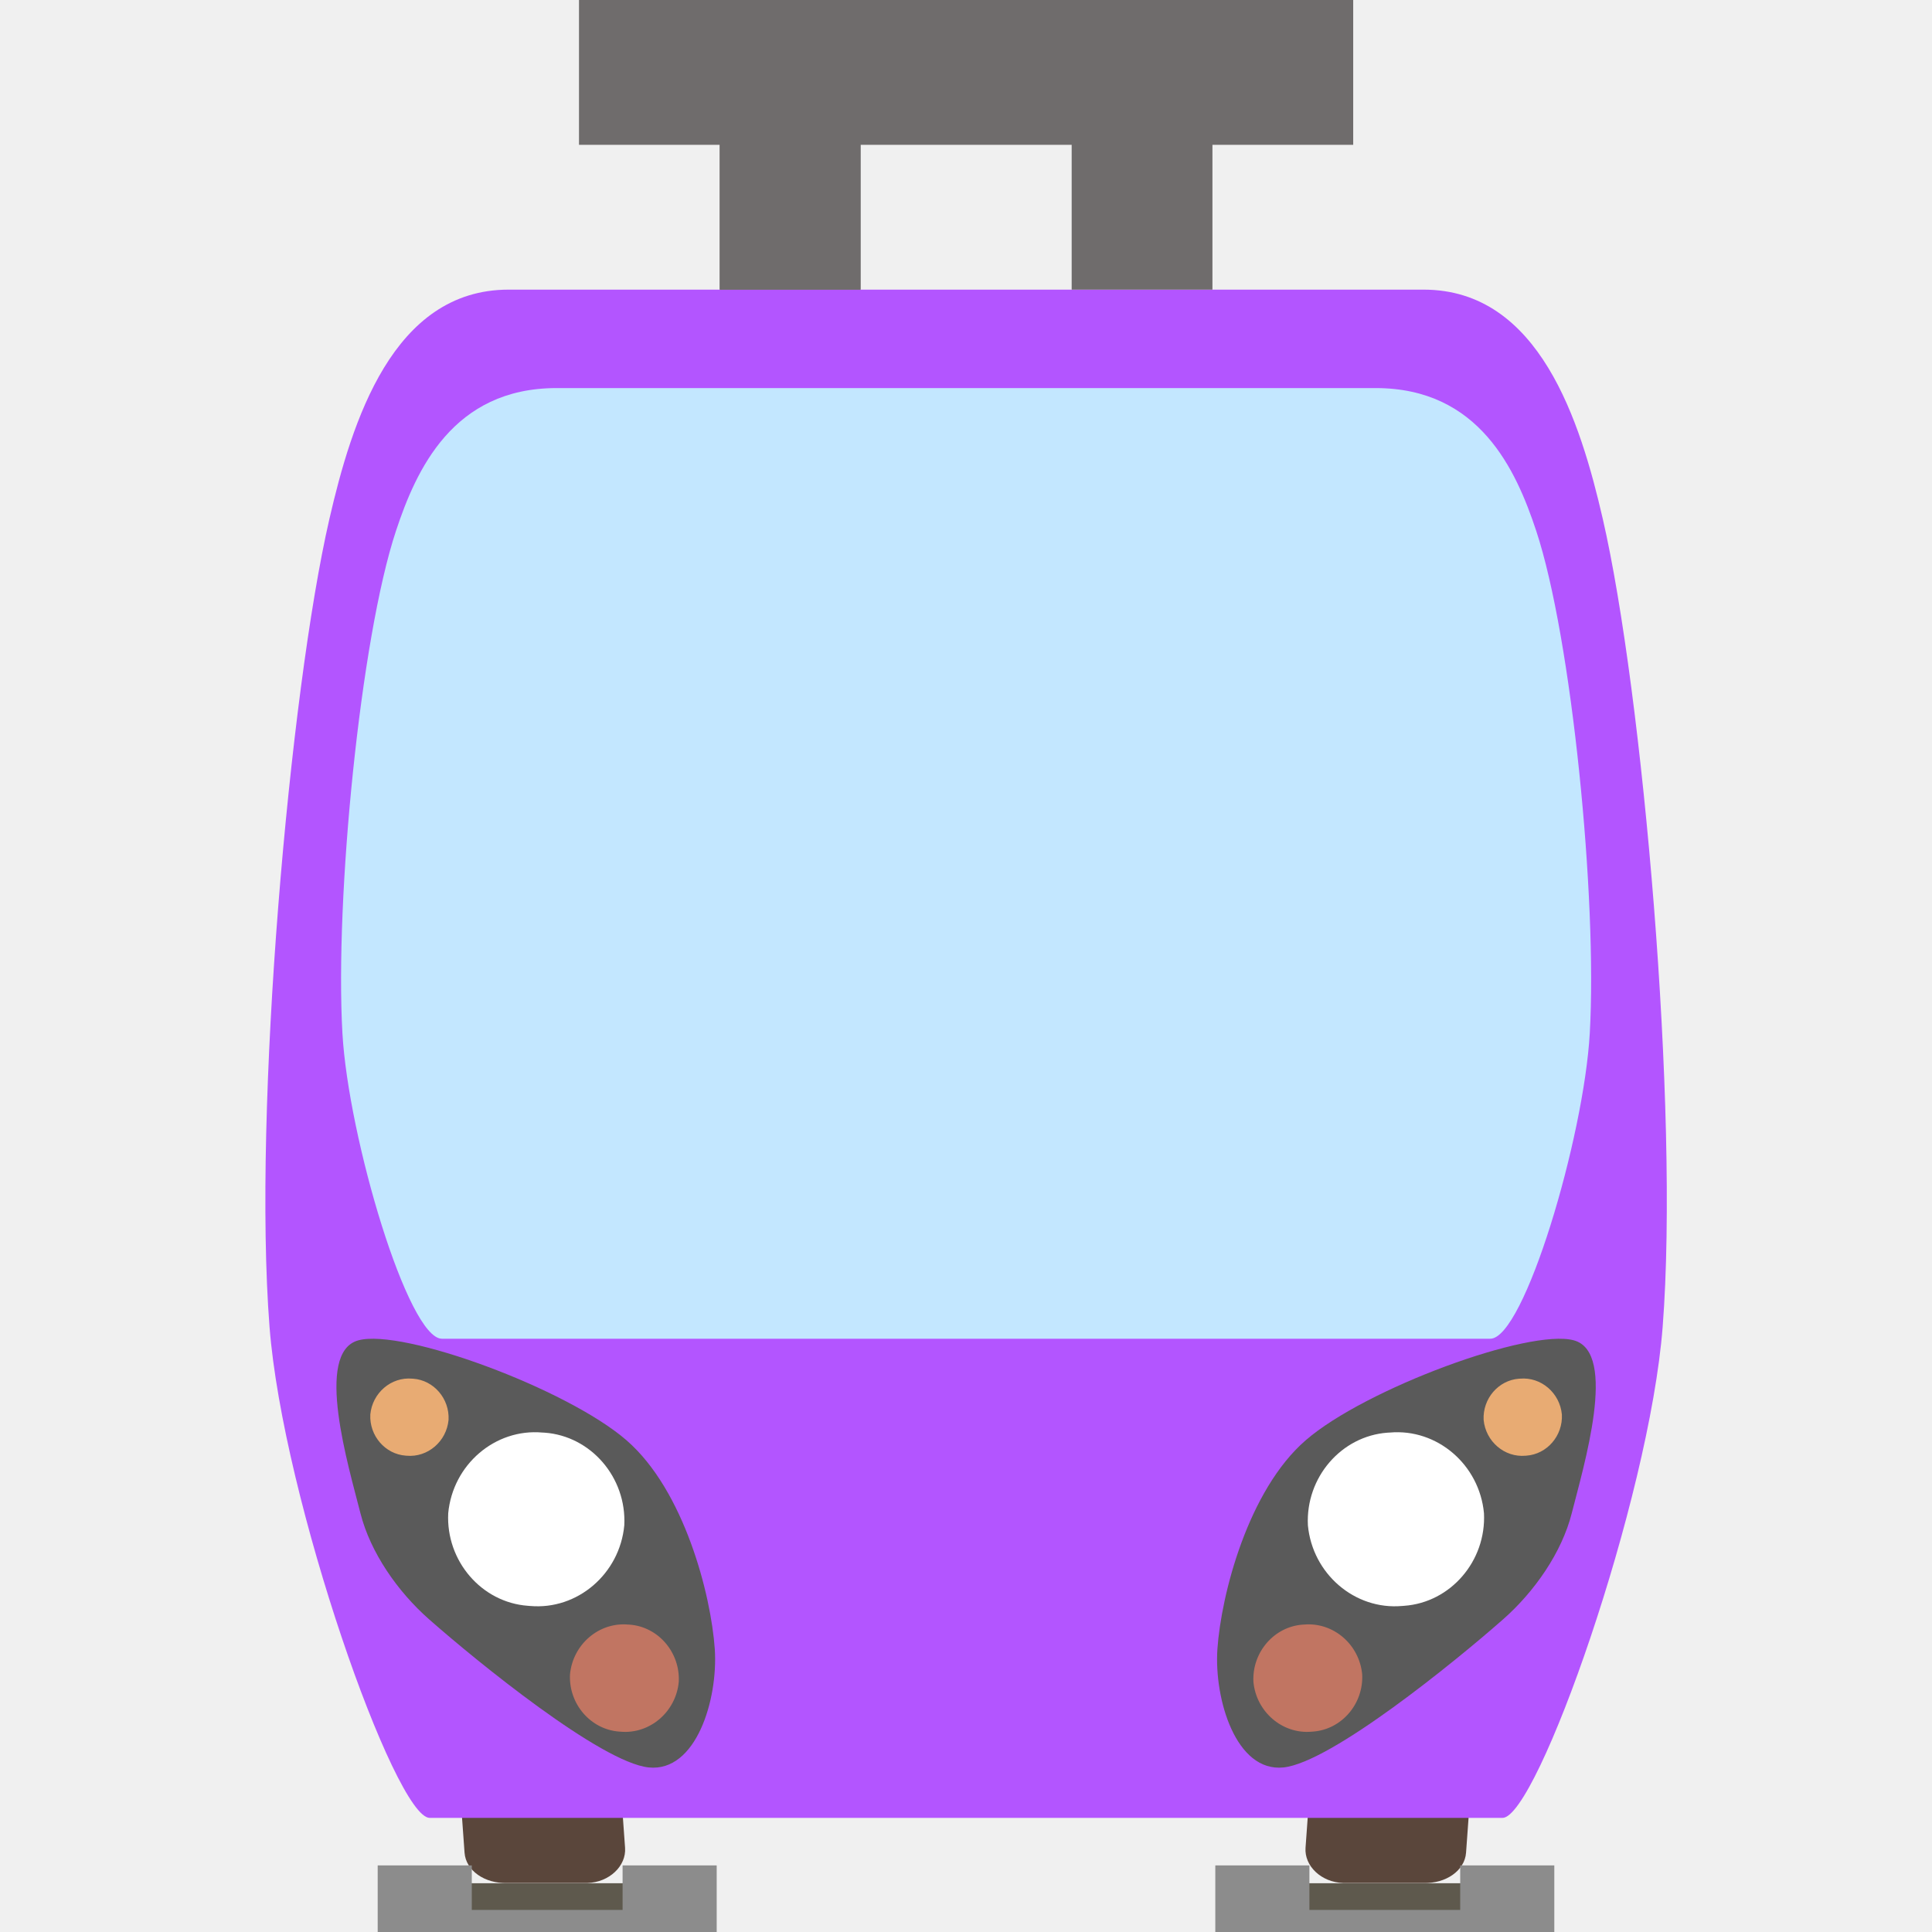
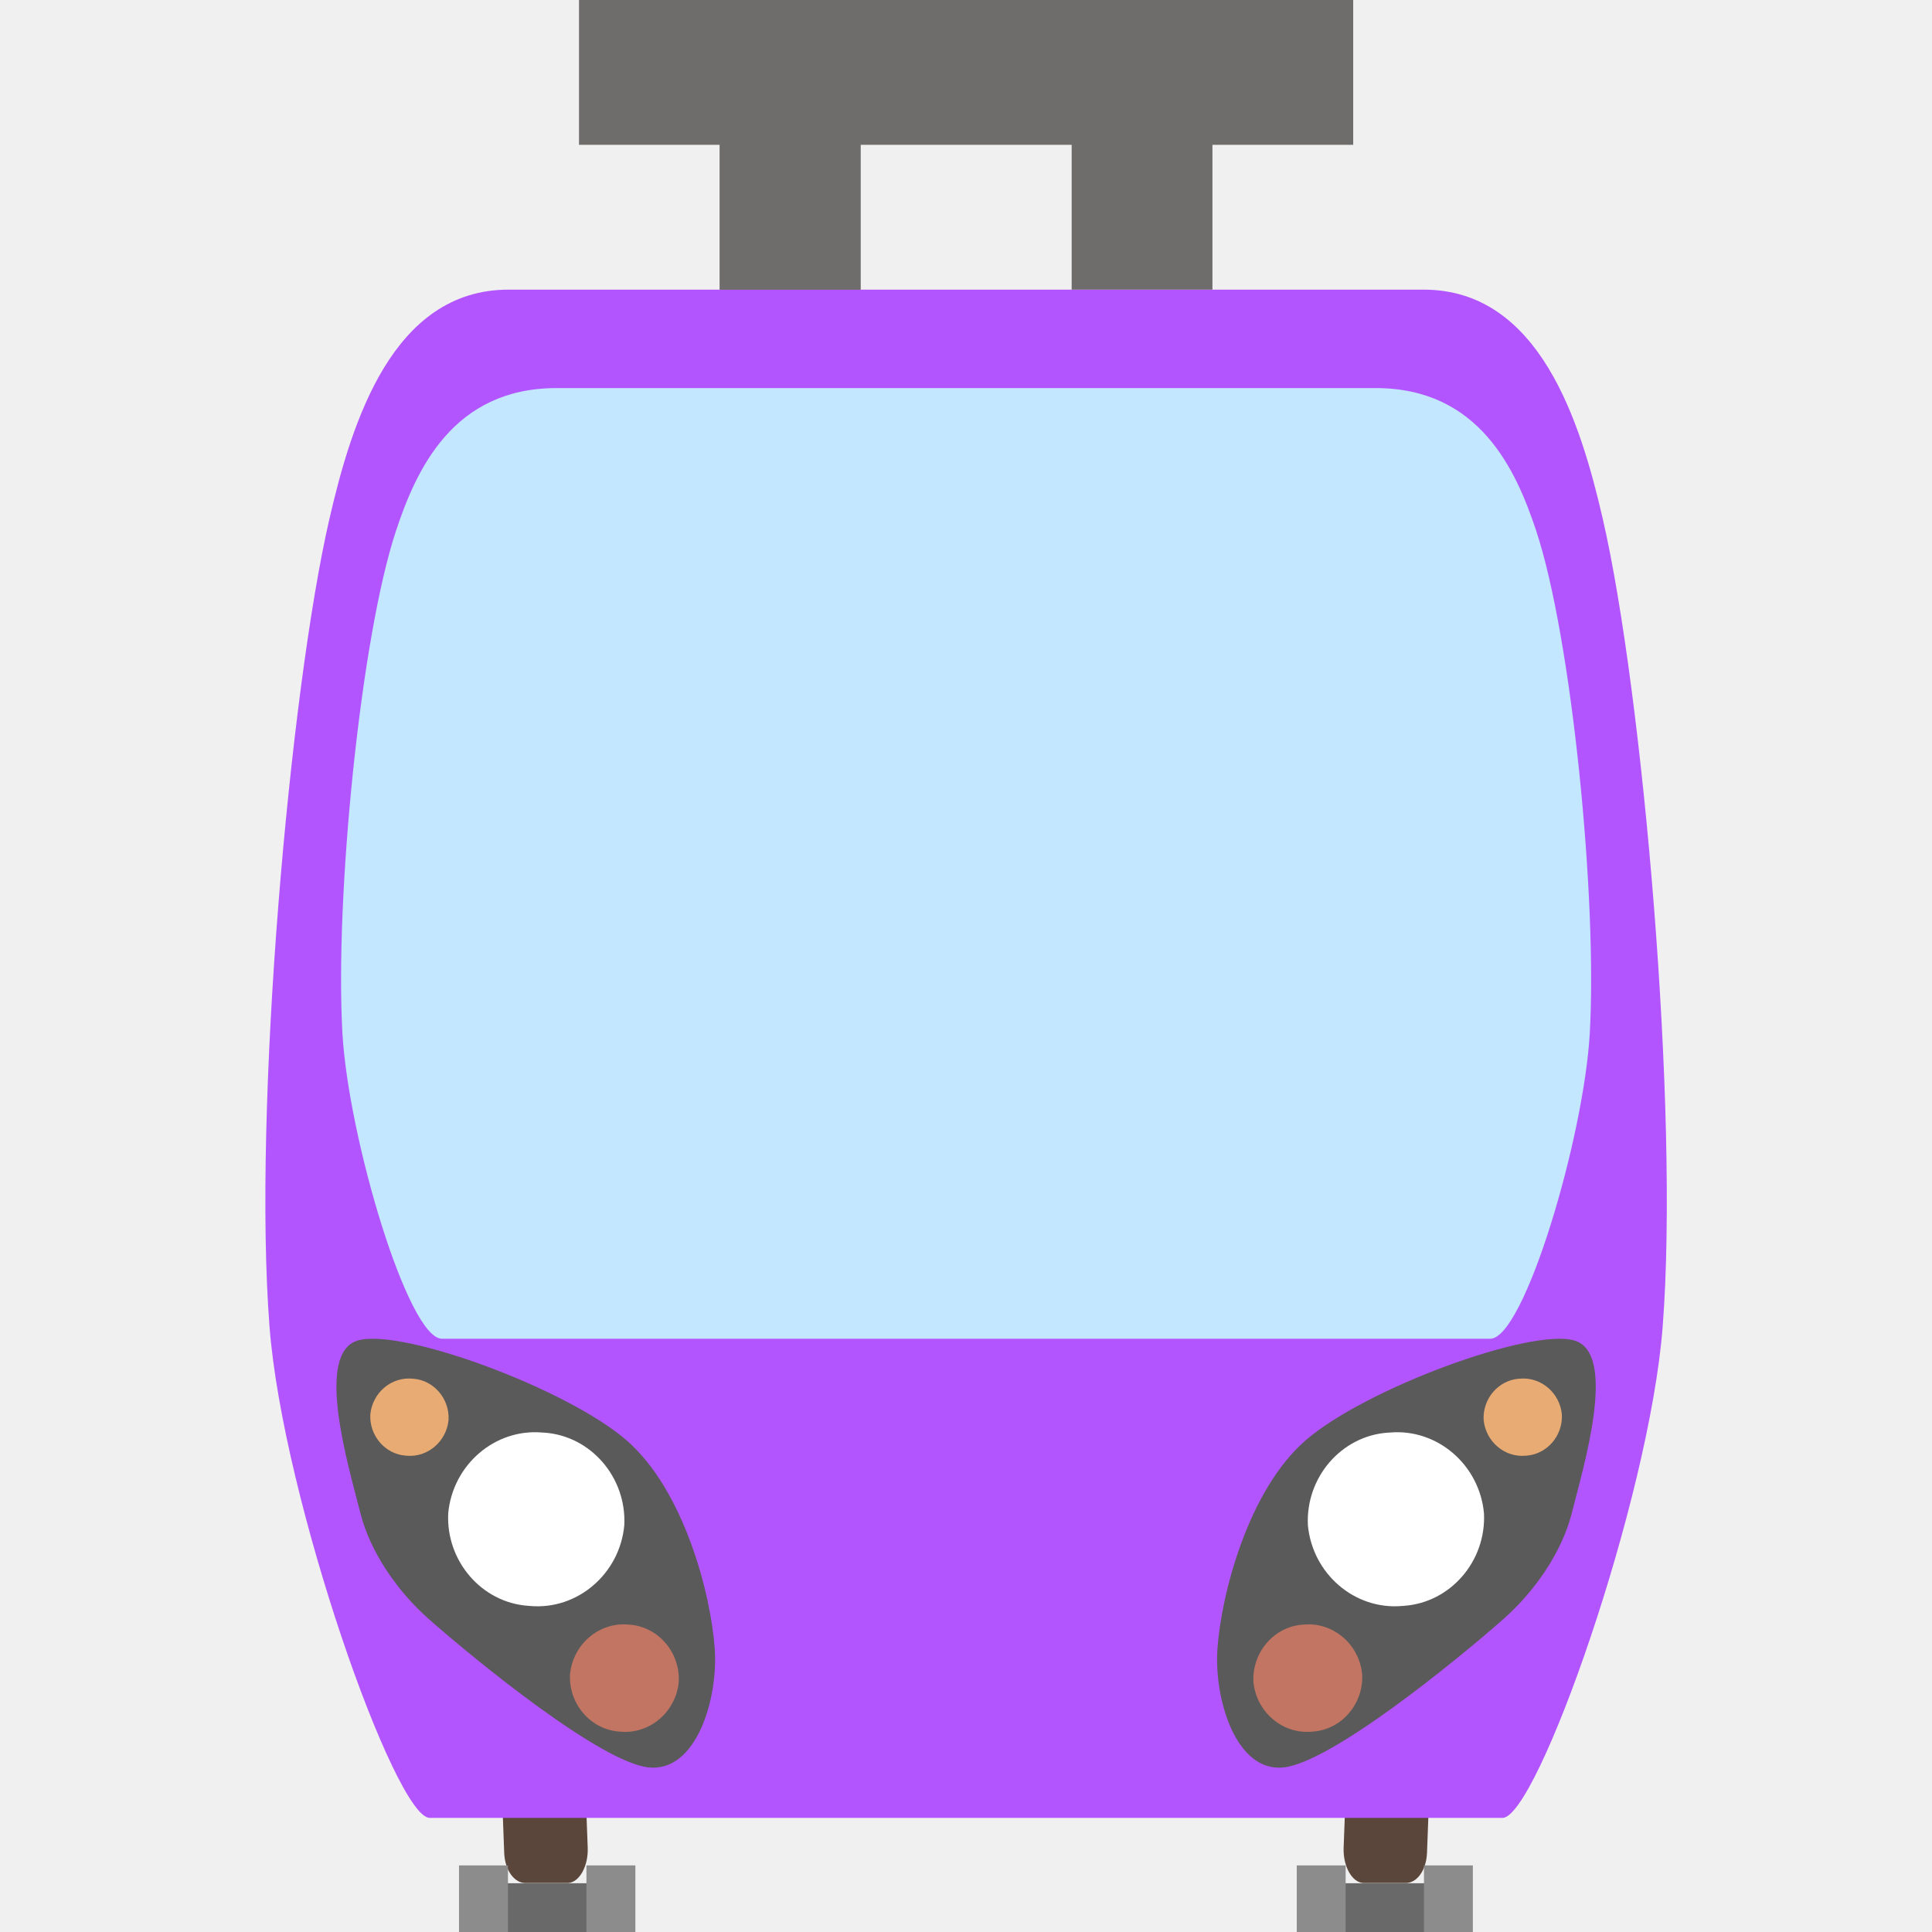
<svg xmlns="http://www.w3.org/2000/svg" width="100%" height="100%" viewBox="0 0 26 26" version="1.1" xml:space="preserve" style="fill-rule:evenodd;clip-rule:evenodd;stroke-linejoin:round;stroke-miterlimit:2;">
  <g transform="matrix(0.947181,0,0,0.974443,0.687973,0)">
    <g id="b">
      <g id="Tram-Front">
-         <g transform="matrix(0.377781,0.0111483,-0.0222146,0.300046,11.8952,8.89525)">
+         <g transform="matrix(0.19624,0.0111483,-0.0115395,0.300046,15.2849,8.89525)">
          <path d="M24.944,48.952C24.944,48.12 24.268,47.443 23.435,47.443L20.417,47.443C19.584,47.443 18.907,48.12 18.907,48.952L18.907,54.701C18.907,55.534 19.587,56.266 20.42,56.266L23.432,56.154C24.265,56.154 24.944,55.534 24.944,54.701L24.944,48.952Z" style="fill:rgb(90,70,59);" />
        </g>
-         <g transform="matrix(-0.377781,0.0111483,0.0222146,0.300046,14.0822,8.89525)">
+         <g transform="matrix(-0.196555,0.0111483,0.011558,0.300046,10.7079,8.89525)">
          <path d="M24.944,48.952C24.944,48.12 24.268,47.443 23.435,47.443L20.417,47.443C19.584,47.443 18.907,48.12 18.907,48.952L18.907,54.701C18.907,55.534 19.587,56.266 20.42,56.266L23.432,56.154C24.265,56.154 24.944,55.534 24.944,54.701L24.944,48.952Z" style="fill:rgb(90,70,59);" />
        </g>
        <g transform="matrix(1,0,0,1.0553,3.5,4)">
          <path d="M3,0L16,0C17.646,-0 18.228,1.728 18.546,3C19.112,5.262 19.635,10.739 19.397,13.572C19.207,15.837 17.613,20 17.121,20L1.879,20C1.387,20 -0.207,15.837 -0.397,13.572C-0.635,10.739 -0.112,5.262 0.454,3C0.772,1.728 1.354,0 3,0Z" style="fill:rgb(179,85,255);fill-rule:nonzero;" />
        </g>
        <g transform="matrix(0.895352,0,0,0.656444,4.49416,5.35957)">
          <path d="M3,0L16,0C17.646,-0 18.228,1.728 18.546,3C19.112,5.262 19.518,10.739 19.397,13.572C19.303,15.776 18.355,20 17.818,20L1.182,20C0.645,20 -0.303,15.776 -0.397,13.572C-0.518,10.739 -0.112,5.262 0.454,3C0.772,1.728 1.354,0 3,0Z" style="fill:rgb(195,231,255);fill-rule:nonzero;" />
        </g>
        <g transform="matrix(1,0,0,1,-0.142948,0)">
          <g transform="matrix(0.690594,-0.752589,0.617205,0.566363,15.7167,21.907)">
            <path d="M6.462,2.59C6.166,1.9 4.017,0.521 2.945,0.353C1.905,0.189 0.611,1.017 0.033,1.578C-0.496,2.093 -1.021,3.183 -0.523,3.723C-0.025,4.262 2.145,4.688 3.019,4.816C3.59,4.9 4.236,4.804 4.72,4.491C5.294,4.119 6.758,3.279 6.462,2.59Z" style="fill:rgb(90,90,90);" />
          </g>
          <g transform="matrix(0.331967,0,0,0.331967,14.6209,13.0798)">
            <path d="M19.256,17.954C20.155,17.876 20.961,18.547 21.047,19.446C21.092,20.328 20.413,21.095 19.531,21.157C19.517,21.158 19.504,21.159 19.49,21.16C18.59,21.238 17.784,20.566 17.698,19.668C17.653,18.785 18.332,18.018 19.214,17.956C19.228,17.955 19.242,17.954 19.256,17.954Z" style="fill:rgb(232,171,115);fill-rule:nonzero;" />
          </g>
          <g transform="matrix(0.74701,0,0,0.74701,4.77863,6.37248)">
            <path d="M19.256,17.954C20.155,17.876 20.961,18.547 21.047,19.446C21.092,20.328 20.413,21.095 19.531,21.157C19.517,21.158 19.504,21.159 19.49,21.16C18.59,21.238 17.784,20.566 17.698,19.668C17.653,18.785 18.332,18.018 19.214,17.956C19.228,17.955 19.242,17.954 19.256,17.954Z" style="fill:white;fill-rule:nonzero;" />
          </g>
          <g transform="matrix(0.461462,0,0,0.461462,9.05823,14.151)">
            <path d="M19.256,17.954C20.155,17.876 20.961,18.547 21.047,19.446C21.092,20.328 20.413,21.095 19.531,21.157C19.517,21.158 19.504,21.159 19.49,21.16C18.59,21.238 17.784,20.566 17.698,19.668C17.653,18.785 18.332,18.018 19.214,17.956C19.228,17.955 19.242,17.954 19.256,17.954Z" style="fill:rgb(193,117,98);fill-rule:nonzero;" />
          </g>
        </g>
        <g transform="matrix(-1,0,0,1,26.1429,0)">
          <g transform="matrix(0.690594,-0.752589,0.617205,0.566363,15.7167,21.907)">
            <path d="M6.462,2.59C6.166,1.9 4.017,0.521 2.945,0.353C1.905,0.189 0.611,1.017 0.033,1.578C-0.496,2.093 -1.021,3.183 -0.523,3.723C-0.025,4.262 2.145,4.688 3.019,4.816C3.59,4.9 4.236,4.804 4.72,4.491C5.294,4.119 6.758,3.279 6.462,2.59Z" style="fill:rgb(90,90,90);" />
          </g>
          <g transform="matrix(0.331967,0,0,0.331967,14.6209,13.0798)">
            <path d="M19.256,17.954C20.155,17.876 20.961,18.547 21.047,19.446C21.092,20.328 20.413,21.095 19.531,21.157C19.517,21.158 19.504,21.159 19.49,21.16C18.59,21.238 17.784,20.566 17.698,19.668C17.653,18.785 18.332,18.018 19.214,17.956C19.228,17.955 19.242,17.954 19.256,17.954Z" style="fill:rgb(232,171,115);fill-rule:nonzero;" />
          </g>
          <g transform="matrix(0.74701,0,0,0.74701,4.77863,6.37248)">
            <path d="M19.256,17.954C20.155,17.876 20.961,18.547 21.047,19.446C21.092,20.328 20.413,21.095 19.531,21.157C19.517,21.158 19.504,21.159 19.49,21.16C18.59,21.238 17.784,20.566 17.698,19.668C17.653,18.785 18.332,18.018 19.214,17.956C19.228,17.955 19.242,17.954 19.256,17.954Z" style="fill:white;fill-rule:nonzero;" />
          </g>
          <g transform="matrix(0.461462,0,0,0.461462,9.05823,14.151)">
            <path d="M19.256,17.954C20.155,17.876 20.961,18.547 21.047,19.446C21.092,20.328 20.413,21.095 19.531,21.157C19.517,21.158 19.504,21.159 19.49,21.16C18.59,21.238 17.784,20.566 17.698,19.668C17.653,18.785 18.332,18.018 19.214,17.956C19.228,17.955 19.242,17.954 19.256,17.954Z" style="fill:rgb(193,117,98);fill-rule:nonzero;" />
          </g>
        </g>
        <g transform="matrix(1,0,0,1,9.5,6)">
          <path d="M9,0L0,0L9,0Z" style="fill:rgb(243,225,149);" />
        </g>
        <g transform="matrix(1,0,0,1,7.5,0)">
          <rect x="0" y="0" width="11" height="2" style="fill:rgb(111,108,108);" />
        </g>
        <g transform="matrix(1,0,0,1,9.5,1)">
          <rect x="0" y="0" width="2" height="3" style="fill:rgb(111,108,108);" />
        </g>
-         <g transform="matrix(1,0,0,1,-0.0112948,-3.64589e-15)">
-           <g transform="matrix(1.73982,0,0,0.224511,17.2205,26.0084)">
-             <rect x="0" y="0" width="2" height="3" style="fill:rgb(94,89,77);" />
+         <g>
+           <g transform="matrix(0.519455,0,0,1,9.09999,-3.64589e-15)">
+             <g transform="matrix(1.73982,0,0,0.224511,17.2205,26.0084)">
+               <rect x="0" y="0" width="2" height="62.422" style="fill:rgb(105,105,105);" />
+             </g>
+             <g transform="matrix(0.668485,0,0,0.306536,20.0316,25.7623)">
+               <rect x="0" y="0" width="2" height="46.522" style="fill:rgb(140,140,140);" />
+             </g>
+             <g transform="matrix(0.668485,0,0,0.306536,16.552,25.7623)">
+               <rect x="0" y="0" width="2" height="46.522" style="fill:rgb(140,140,140);" />
+             </g>
          </g>
-           <g transform="matrix(0.668485,0,0,0.306536,20.0316,25.7623)">
-             <rect x="0" y="0" width="2" height="3" style="fill:rgb(140,140,140);" />
-           </g>
-           <g transform="matrix(0.668485,0,0,0.306536,16.552,25.7623)">
-             <rect x="0" y="0" width="2" height="3" style="fill:rgb(140,140,140);" />
-           </g>
-         </g>
-         <g transform="matrix(1,0,0,1,-11.9121,-3.64589e-15)">
-           <g transform="matrix(1.73982,0,0,0.224511,17.2205,26.0084)">
-             <rect x="0" y="0" width="2" height="3" style="fill:rgb(94,89,77);" />
-           </g>
-           <g transform="matrix(0.668485,0,0,0.306536,20.0316,25.7623)">
-             <rect x="0" y="0" width="2" height="3" style="fill:rgb(140,140,140);" />
-           </g>
-           <g transform="matrix(0.668485,0,0,0.306536,16.552,25.7623)">
-             <rect x="0" y="0" width="2" height="3" style="fill:rgb(140,140,140);" />
-           </g>
-           <g transform="matrix(1.35828,0,0,0.101662,29.4815,26.3769)">
-             <rect x="0" y="0" width="2" height="3" style="fill:rgb(140,140,140);" />
-           </g>
-           <g transform="matrix(1.38702,0,0,0.101662,17.5232,26.3769)">
-             <rect x="0" y="0" width="2" height="3" style="fill:rgb(140,140,140);" />
+           <g transform="matrix(0.520289,0,0,1,-2.81663,-3.64589e-15)">
+             <g transform="matrix(1.73982,0,0,0.224511,17.2205,26.0084)">
+               <rect x="0" y="0" width="2" height="62.422" style="fill:rgb(105,105,105);" />
+             </g>
+             <g transform="matrix(0.668485,0,0,0.306536,20.0316,25.7623)">
+               <rect x="0" y="0" width="2" height="46.522" style="fill:rgb(140,140,140);" />
+             </g>
+             <g transform="matrix(0.668485,0,0,0.306536,16.552,25.7623)">
+               <rect x="0" y="0" width="2" height="46.522" style="fill:rgb(140,140,140);" />
+             </g>
          </g>
        </g>
        <g transform="matrix(1,0,0,1,9.5,1)">
          <rect x="0" y="0" width="2" height="3" style="fill:rgb(111,108,108);" />
        </g>
        <g transform="matrix(1,0,0,1,14.5,1)">
          <rect x="0" y="0" width="2" height="3" style="fill:rgb(111,108,108);" />
        </g>
      </g>
    </g>
  </g>
</svg>
